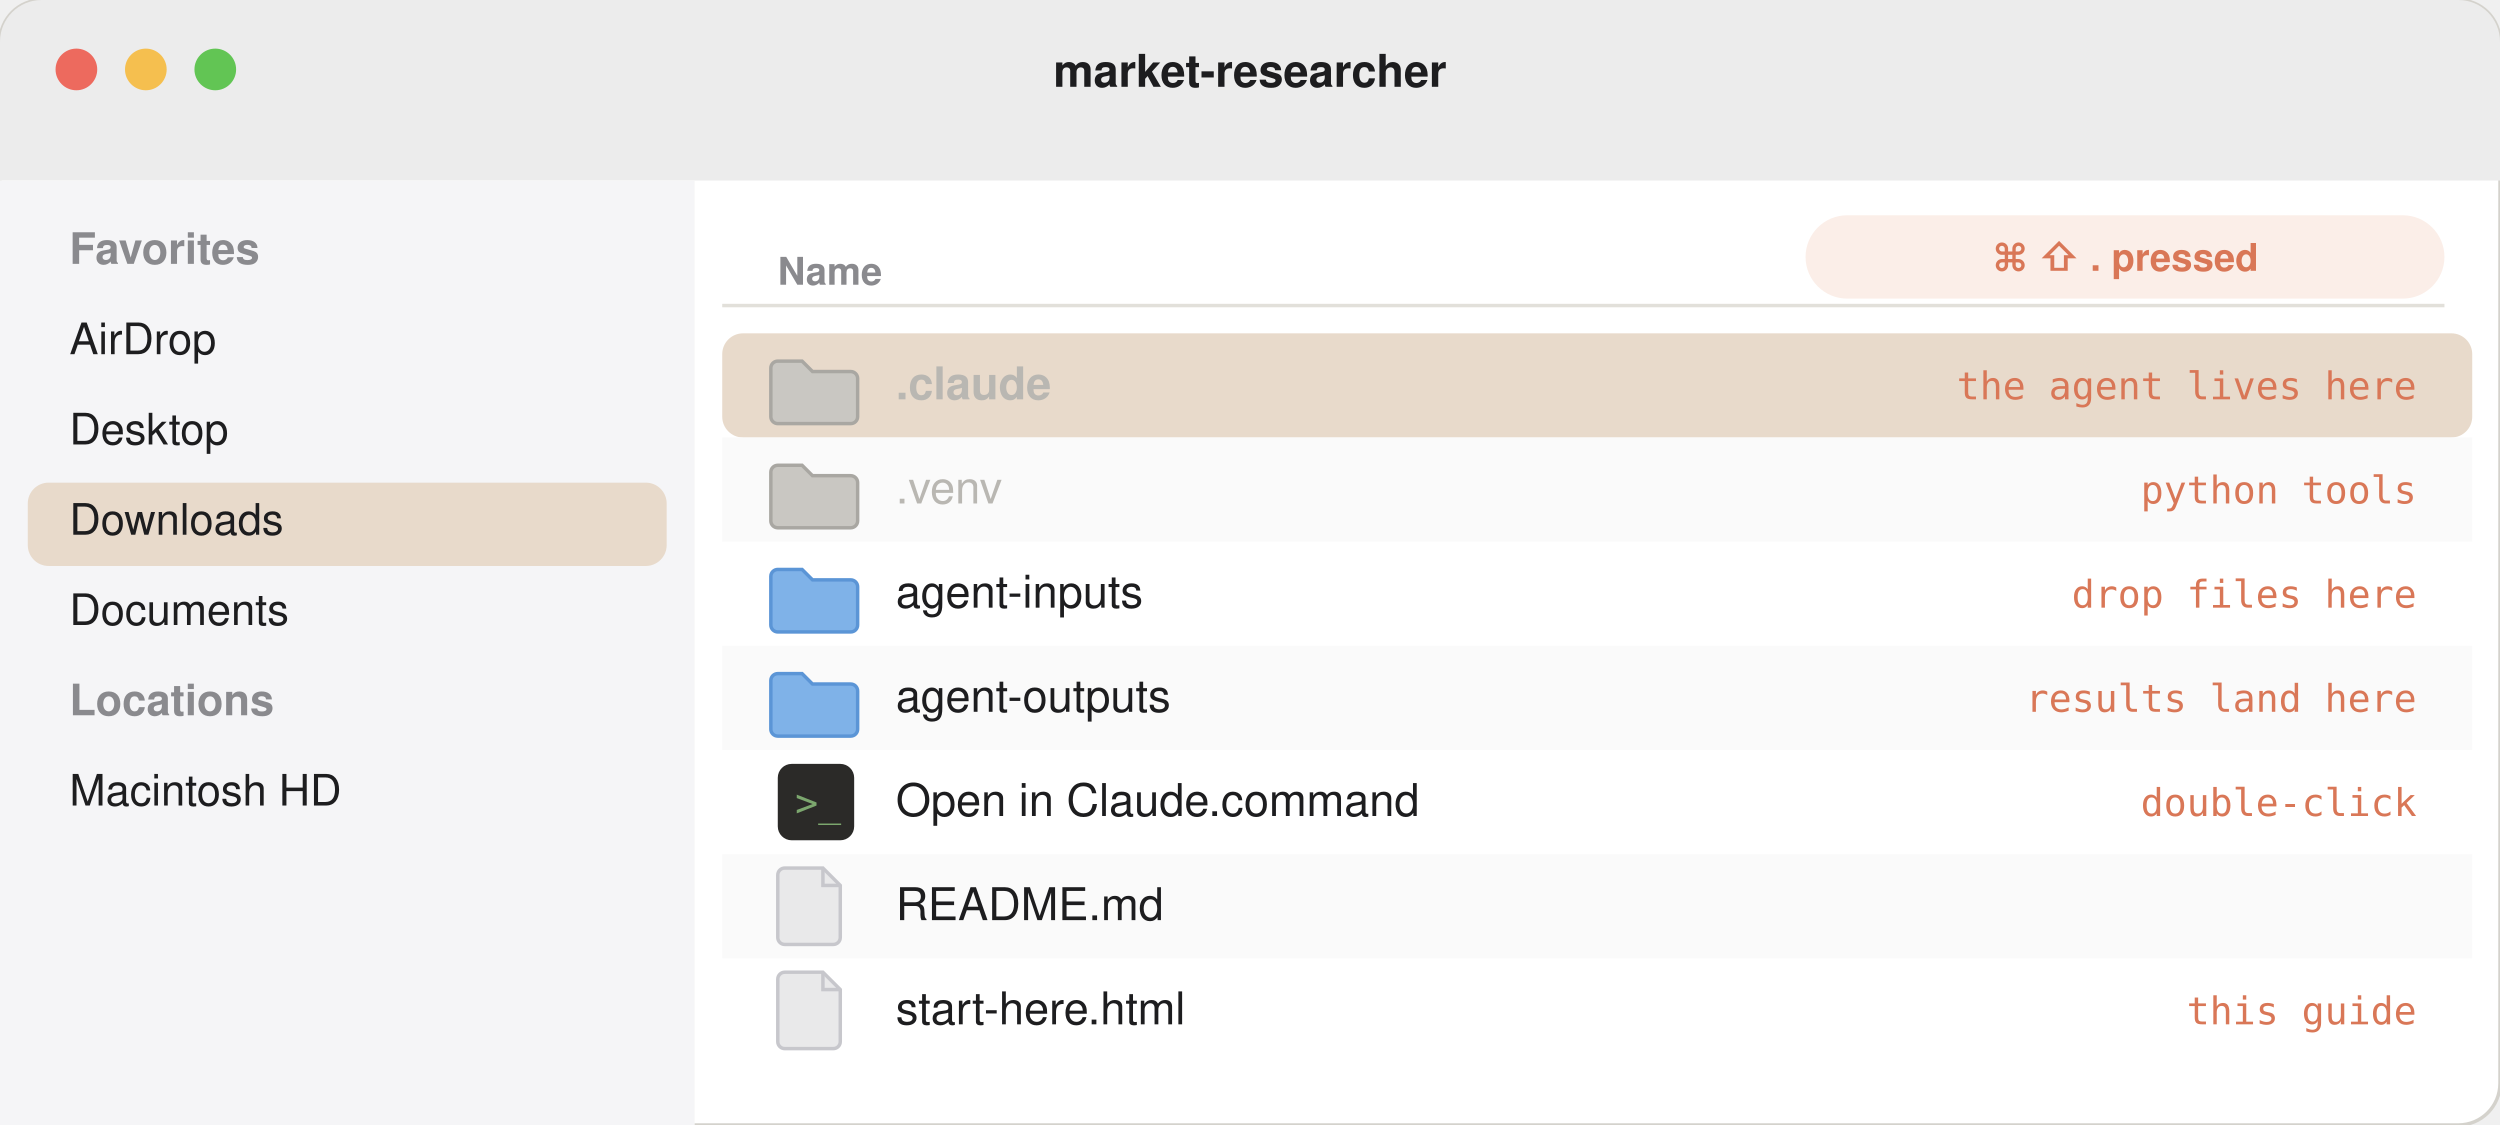
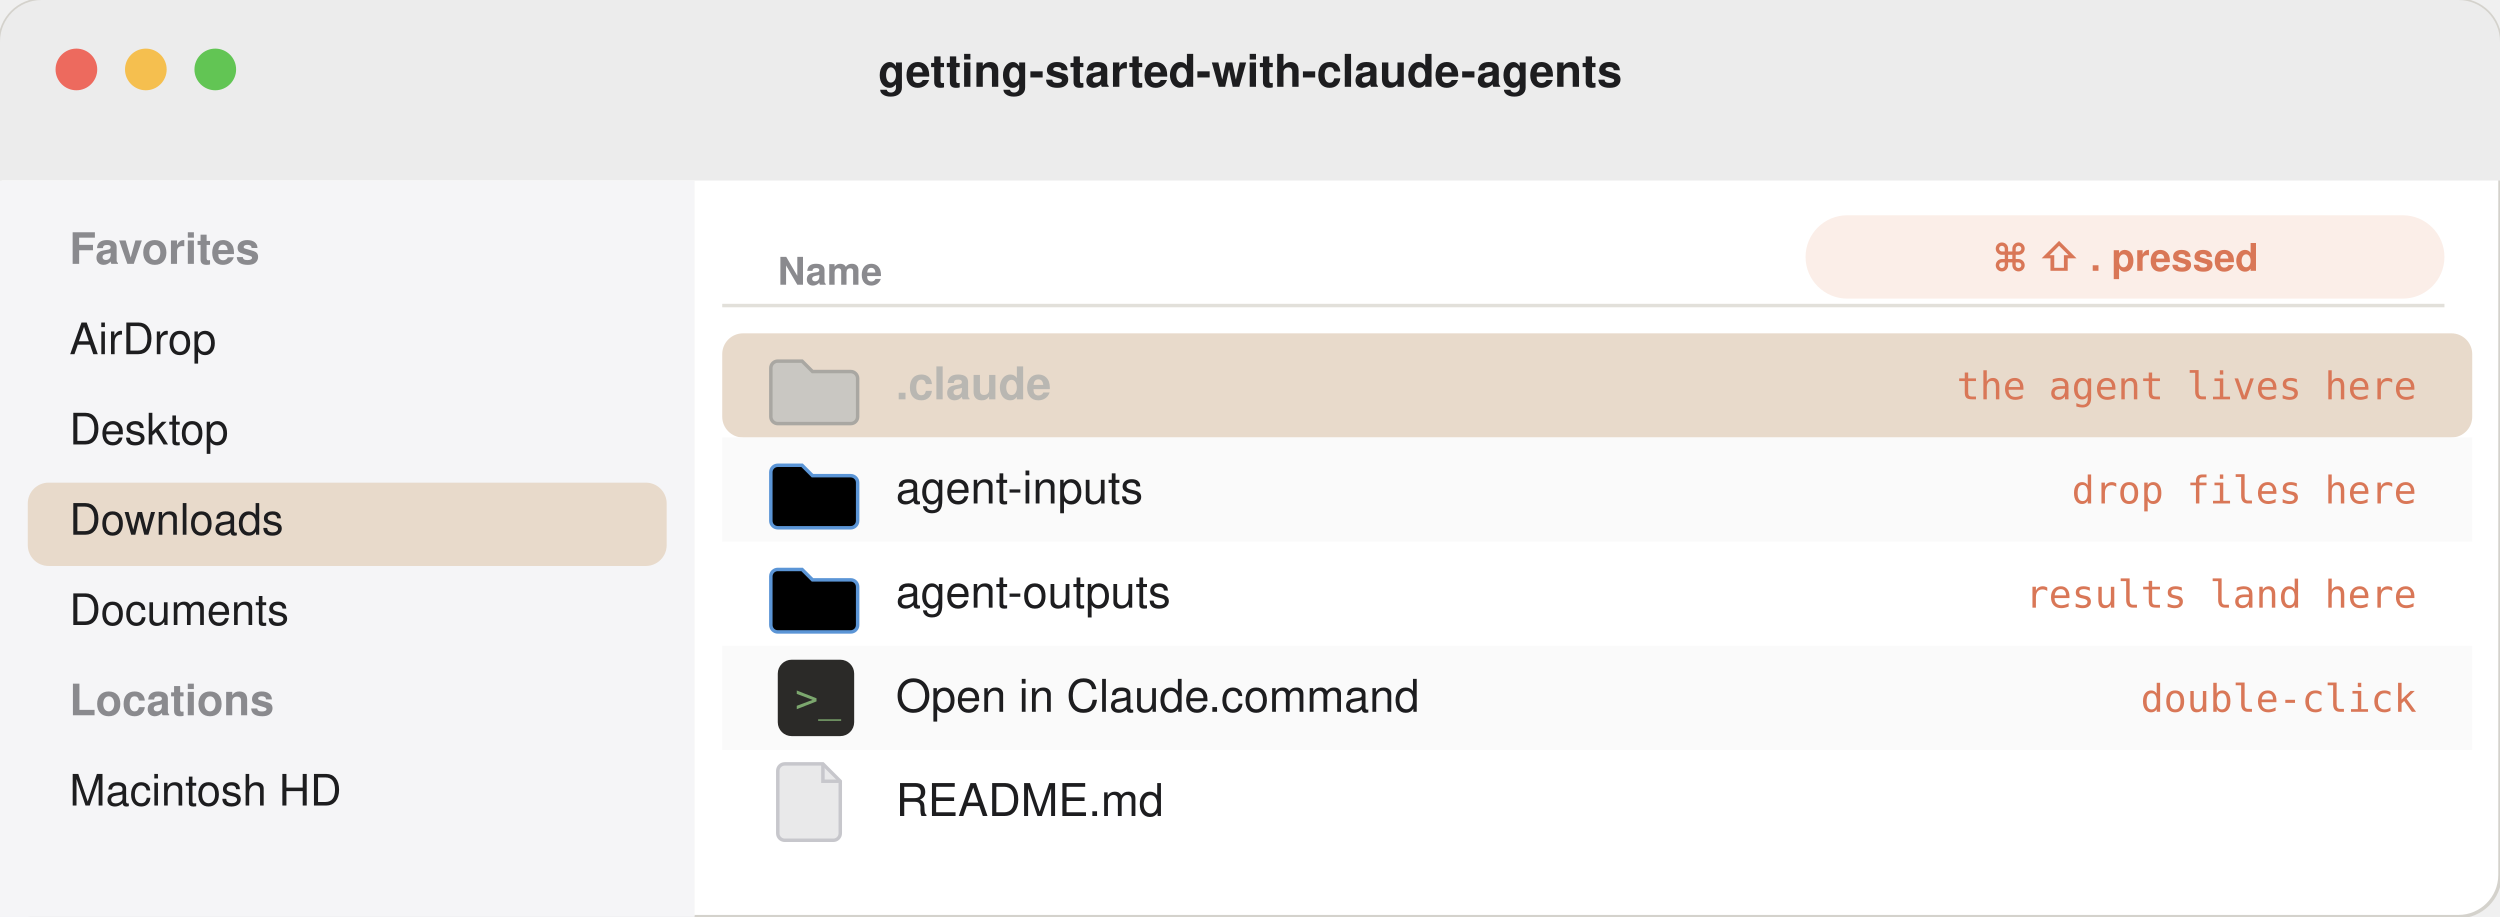
- <svg xmlns="http://www.w3.org/2000/svg" viewBox="0 0 720 324" font-family="-apple-system, Helvetica, sans-serif">
-   <rect x="0" y="0" width="720" height="324" rx="12" fill="#FFFFFF" stroke="#D4D2CC" />
+ <svg xmlns="http://www.w3.org/2000/svg" viewBox="0 0 720 264" font-family="-apple-system, Helvetica, sans-serif">
+   <rect x="0" y="0" width="720" height="264" rx="12" fill="#FFFFFF" stroke="#D4D2CC" />
  <path d="M0 12 a12 12 0 0 1 12 -12 h696 a12 12 0 0 1 12 12 v40 h-720 z" fill="#ECECEC" />
  <circle cx="22" cy="20" r="6" fill="#ED6A5E" />
  <circle cx="42" cy="20" r="6" fill="#F5BF4F" />
  <circle cx="62" cy="20" r="6" fill="#62C554" />
-   <text x="360" y="25" text-anchor="middle" font-size="13" font-weight="600" fill="#1D1D1F">market-researcher</text>
-   <rect x="0" y="52" width="200" height="272" fill="#F5F5F7" />
-   <rect x="0" y="52" width="200" height="272" fill="#F5F5F7" />
+   <text x="360" y="25" text-anchor="middle" font-size="13" font-weight="600" fill="#1D1D1F">getting-started-with-claude-agents</text>
+   <rect x="0" y="52" width="200" height="212" fill="#F5F5F7" />
+   <rect x="0" y="52" width="200" height="212" fill="#F5F5F7" />
  <text x="20" y="76" font-size="12.5" font-weight="600" fill="#8A8A8E">Favorites</text>
  <text x="20" y="102" font-size="12.5" font-weight="400" fill="#1D1D1F">AirDrop</text>
  <text x="20" y="128" font-size="12.5" font-weight="400" fill="#1D1D1F">Desktop</text>
  <rect x="8" y="139" width="184" height="24" rx="6" fill="#E8DACb" />
  <text x="20" y="154" font-size="12.5" font-weight="400" fill="#1D1D1F">Downloads</text>
  <text x="20" y="180" font-size="12.5" font-weight="400" fill="#1D1D1F">Documents</text>
  <text x="20" y="206" font-size="12.5" font-weight="600" fill="#8A8A8E">Locations</text>
  <text x="20" y="232" font-size="12.5" font-weight="400" fill="#1D1D1F">Macintosh HD</text>
  <line x1="208" y1="88" x2="704" y2="88" stroke="#E2E0DA" />
  <text x="224" y="82" font-size="11" font-weight="600" fill="#8A8A8E">Name</text>
  <rect x="520" y="62" width="184" height="24" rx="12" fill="#FBEEE8" />
  <text x="612" y="78" text-anchor="middle" font-size="11" font-weight="600" fill="#D97757">⌘ ⇧ .  pressed</text>
  <rect x="208" y="96" width="504" height="30" rx="6" fill="#E8DACb" />
  <path d="M224 104 h7 l3 3 h11 a2 2 0 0 1 2 2 v11 a2 2 0 0 1 -2 2 h-21 a2 2 0 0 1 -2 -2 v-14 a2 2 0 0 1 2 -2 z" fill="#C9C7C2" stroke="#A9A7A2" />
  <text x="258" y="115" font-family="-apple-system, Helvetica, sans-serif" font-size="13" font-weight="600" fill="#B9B7B2">.claude</text>
  <text x="696" y="115" text-anchor="end" font-family="SF Mono, Menlo, monospace" font-size="11" fill="#D97757">the agent lives here</text>
  <rect x="208" y="126" width="504" height="30" fill="#FAFAFA" />
-   <path d="M224 134 h7 l3 3 h11 a2 2 0 0 1 2 2 v11 a2 2 0 0 1 -2 2 h-21 a2 2 0 0 1 -2 -2 v-14 a2 2 0 0 1 2 -2 z" fill="#C9C7C2" stroke="#A9A7A2" />
-   <text x="258" y="145" font-family="-apple-system, Helvetica, sans-serif" font-size="13" font-weight="400" fill="#B9B7B2">.venv</text>
-   <text x="696" y="145" text-anchor="end" font-family="SF Mono, Menlo, monospace" font-size="11" fill="#D97757">python tools</text>
-   <path d="M224 164 h7 l3 3 h11 a2 2 0 0 1 2 2 v11 a2 2 0 0 1 -2 2 h-21 a2 2 0 0 1 -2 -2 v-14 a2 2 0 0 1 2 -2 z" fill="#7FB2E8" stroke="#5B95D6" />
-   <text x="258" y="175" font-family="-apple-system, Helvetica, sans-serif" font-size="13" font-weight="400" fill="#1D1D1F">agent-inputs</text>
-   <text x="696" y="175" text-anchor="end" font-family="SF Mono, Menlo, monospace" font-size="11" fill="#D97757">drop files here</text>
+   <path d="M224 134 h7 l3 3 h11 a2 2 0 0 1 2 2 v11 a2 2 0 0 1 -2 2 h-21 a2 2 0 0 1 -2 -2 v-14 a2 2 0 0 1 2 -2 z" fill="getting-started-with-claude-agents" stroke="#5B95D6" />
+   <text x="258" y="145" font-family="-apple-system, Helvetica, sans-serif" font-size="13" font-weight="400" fill="#1D1D1F">agent-inputs</text>
+   <text x="696" y="145" text-anchor="end" font-family="SF Mono, Menlo, monospace" font-size="11" fill="#D97757">drop files here</text>
+   <path d="M224 164 h7 l3 3 h11 a2 2 0 0 1 2 2 v11 a2 2 0 0 1 -2 2 h-21 a2 2 0 0 1 -2 -2 v-14 a2 2 0 0 1 2 -2 z" fill="getting-started-with-claude-agents" stroke="#5B95D6" />
+   <text x="258" y="175" font-family="-apple-system, Helvetica, sans-serif" font-size="13" font-weight="400" fill="#1D1D1F">agent-outputs</text>
+   <text x="696" y="175" text-anchor="end" font-family="SF Mono, Menlo, monospace" font-size="11" fill="#D97757">results land here</text>
  <rect x="208" y="186" width="504" height="30" fill="#FAFAFA" />
-   <path d="M224 194 h7 l3 3 h11 a2 2 0 0 1 2 2 v11 a2 2 0 0 1 -2 2 h-21 a2 2 0 0 1 -2 -2 v-14 a2 2 0 0 1 2 -2 z" fill="#7FB2E8" stroke="#5B95D6" />
-   <text x="258" y="205" font-family="-apple-system, Helvetica, sans-serif" font-size="13" font-weight="400" fill="#1D1D1F">agent-outputs</text>
-   <text x="696" y="205" text-anchor="end" font-family="SF Mono, Menlo, monospace" font-size="11" fill="#D97757">results land here</text>
-   <rect x="224" y="220" width="22" height="22" rx="4" fill="#2B2A28" />
-   <text x="229" y="235" font-family="SF Mono, Menlo, monospace" font-size="11" fill="#7CA76E">&gt;_</text>
-   <text x="258" y="235" font-family="-apple-system, Helvetica, sans-serif" font-size="13" font-weight="400" fill="#1D1D1F">Open in Claude.command</text>
-   <text x="696" y="235" text-anchor="end" font-family="SF Mono, Menlo, monospace" font-size="11" fill="#D97757">double-click</text>
-   <rect x="208" y="246" width="504" height="30" fill="#FAFAFA" />
-   <path d="M226 250 h11 l5 5 v15 a2 2 0 0 1 -2 2 h-14 a2 2 0 0 1 -2 -2 v-18 a2 2 0 0 1 2 -2 z" fill="#E9E9EA" stroke="#C7C7CC" />
-   <path d="M237 250 v5 h5" fill="none" stroke="#C7C7CC" />
-   <text x="258" y="265" font-family="-apple-system, Helvetica, sans-serif" font-size="13" font-weight="400" fill="#1D1D1F">README.md</text>
-   <path d="M226 280 h11 l5 5 v15 a2 2 0 0 1 -2 2 h-14 a2 2 0 0 1 -2 -2 v-18 a2 2 0 0 1 2 -2 z" fill="#E9E9EA" stroke="#C7C7CC" />
-   <path d="M237 280 v5 h5" fill="none" stroke="#C7C7CC" />
-   <text x="258" y="295" font-family="-apple-system, Helvetica, sans-serif" font-size="13" font-weight="400" fill="#1D1D1F">start-here.html</text>
-   <text x="696" y="295" text-anchor="end" font-family="SF Mono, Menlo, monospace" font-size="11" fill="#D97757">this guide</text>
+   <rect x="224" y="190" width="22" height="22" rx="4" fill="#2B2A28" />
+   <text x="229" y="205" font-family="SF Mono, Menlo, monospace" font-size="11" fill="#7CA76E">&gt;_</text>
+   <text x="258" y="205" font-family="-apple-system, Helvetica, sans-serif" font-size="13" font-weight="400" fill="#1D1D1F">Open in Claude.command</text>
+   <text x="696" y="205" text-anchor="end" font-family="SF Mono, Menlo, monospace" font-size="11" fill="#D97757">double-click</text>
+   <path d="M226 220 h11 l5 5 v15 a2 2 0 0 1 -2 2 h-14 a2 2 0 0 1 -2 -2 v-18 a2 2 0 0 1 2 -2 z" fill="#E9E9EA" stroke="#C7C7CC" />
+   <path d="M237 220 v5 h5" fill="none" stroke="#C7C7CC" />
+   <text x="258" y="235" font-family="-apple-system, Helvetica, sans-serif" font-size="13" font-weight="400" fill="#1D1D1F">README.md</text>
</svg>
